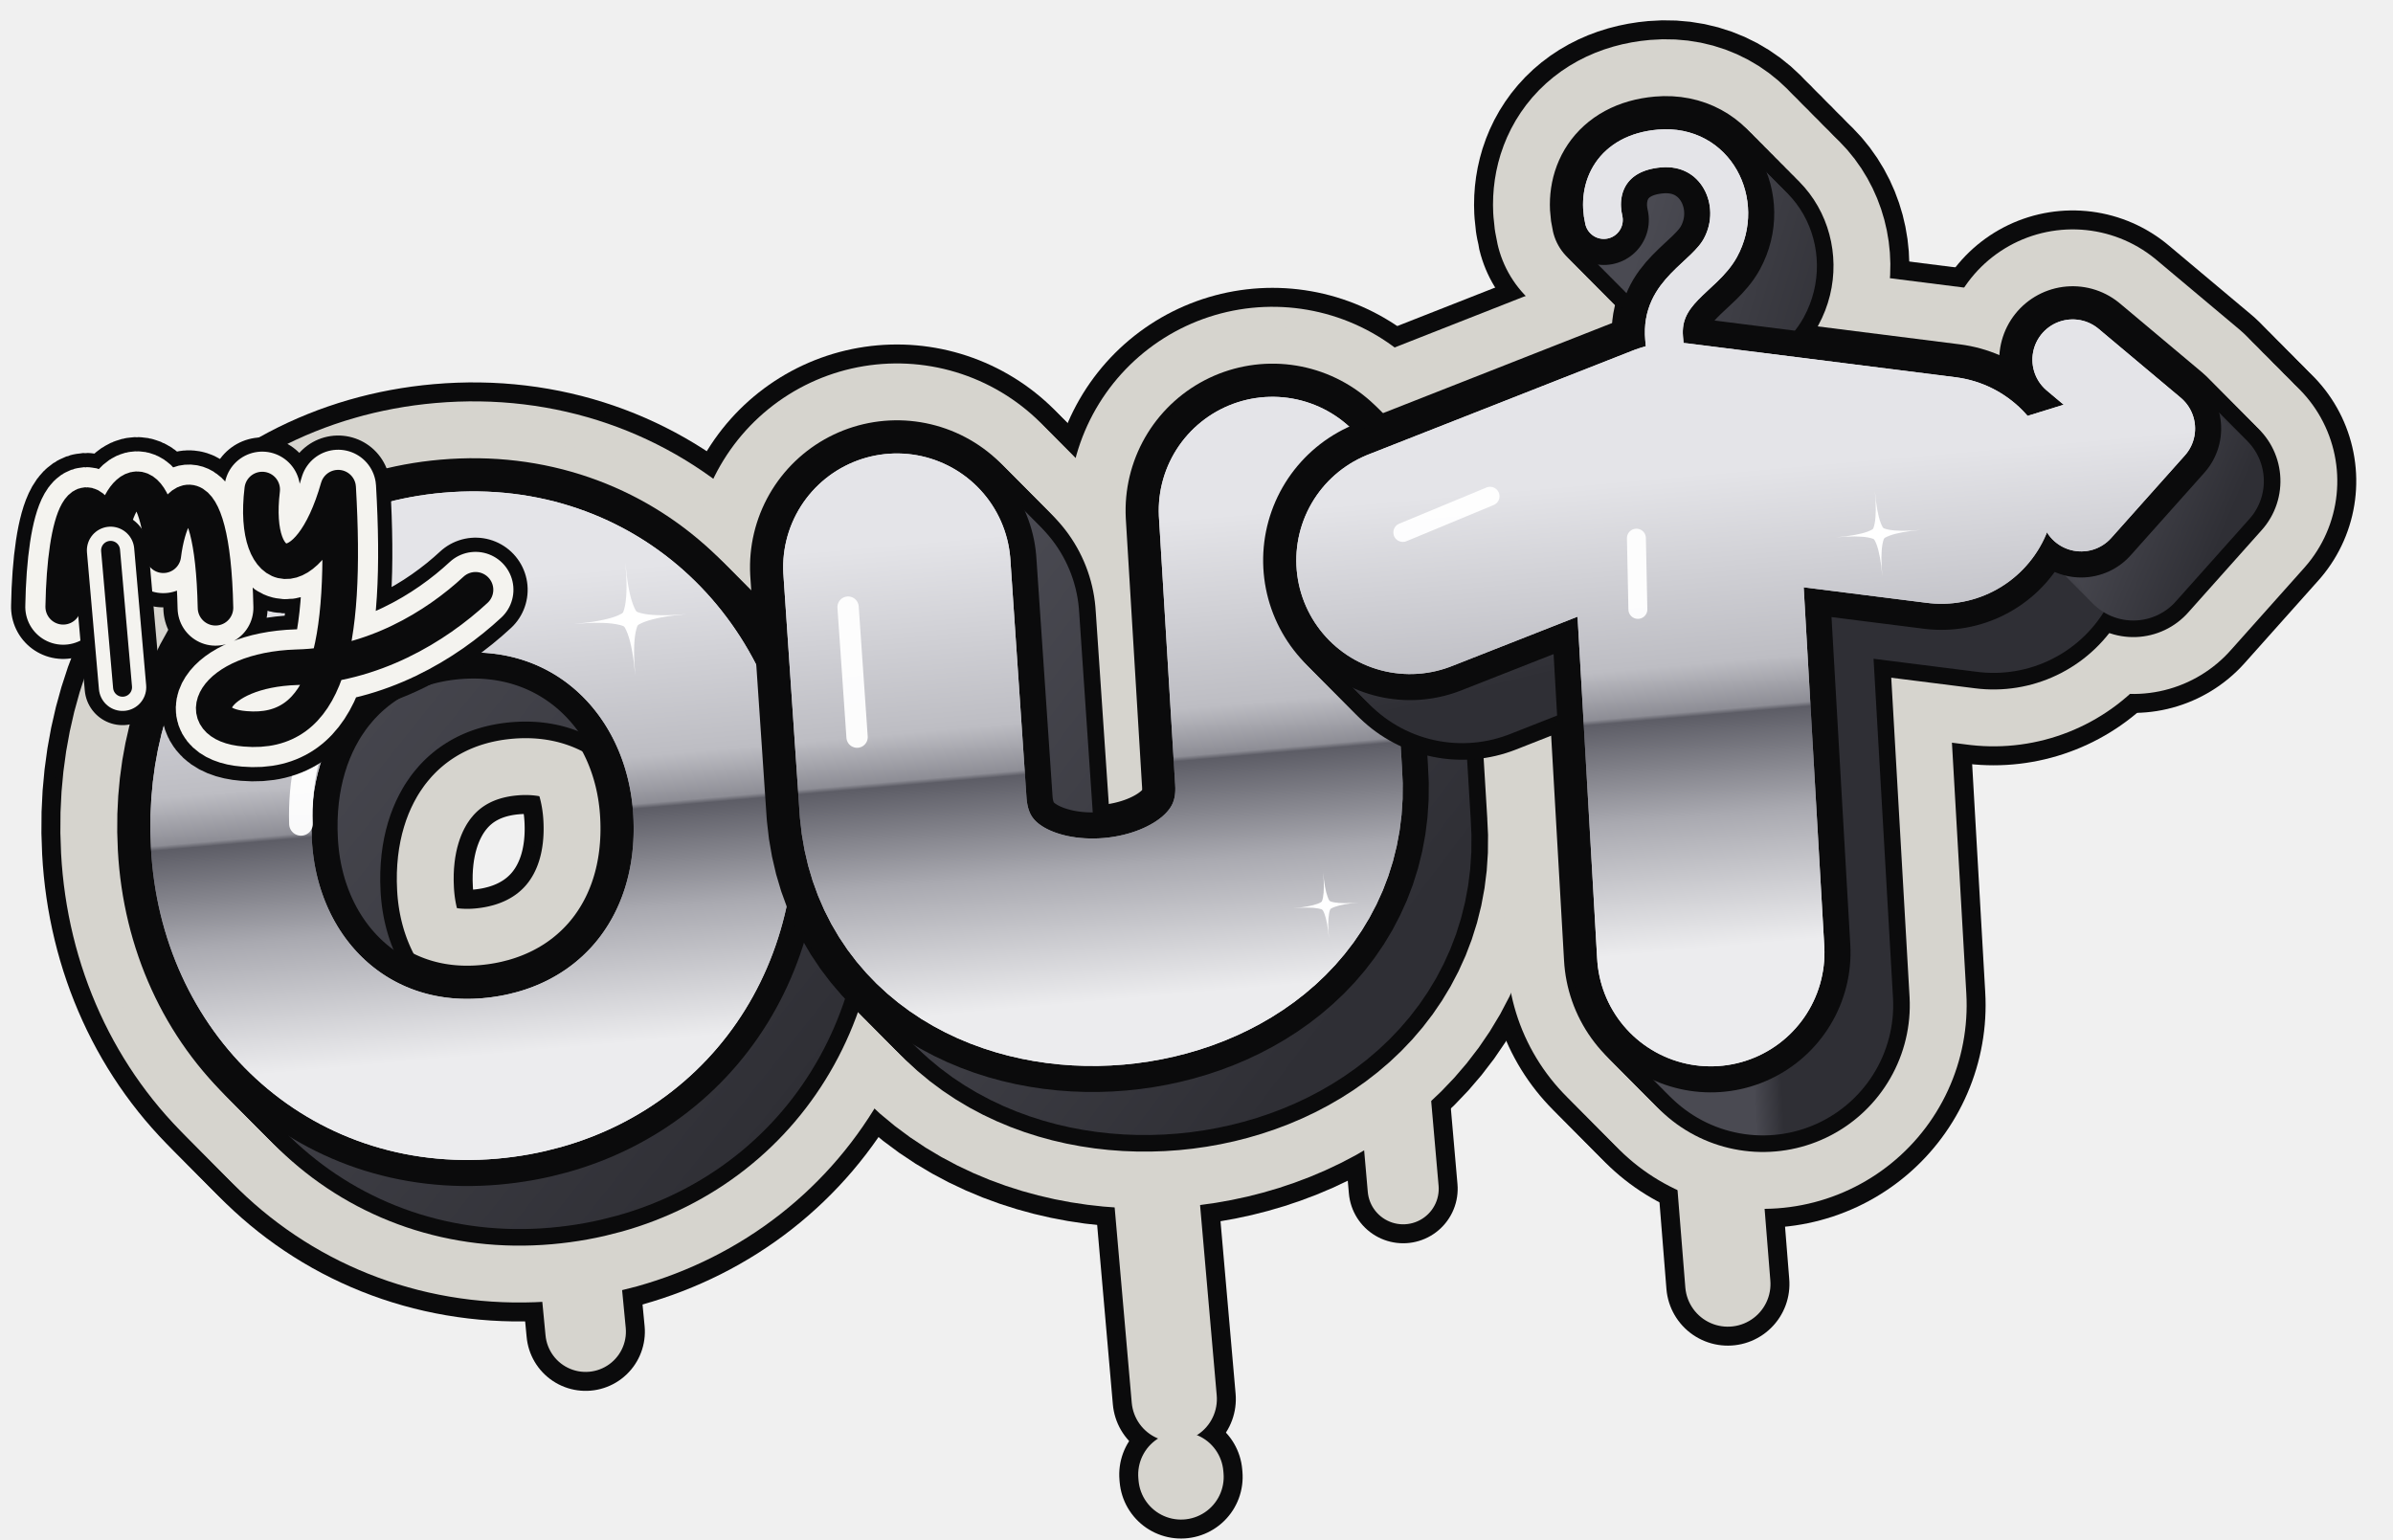
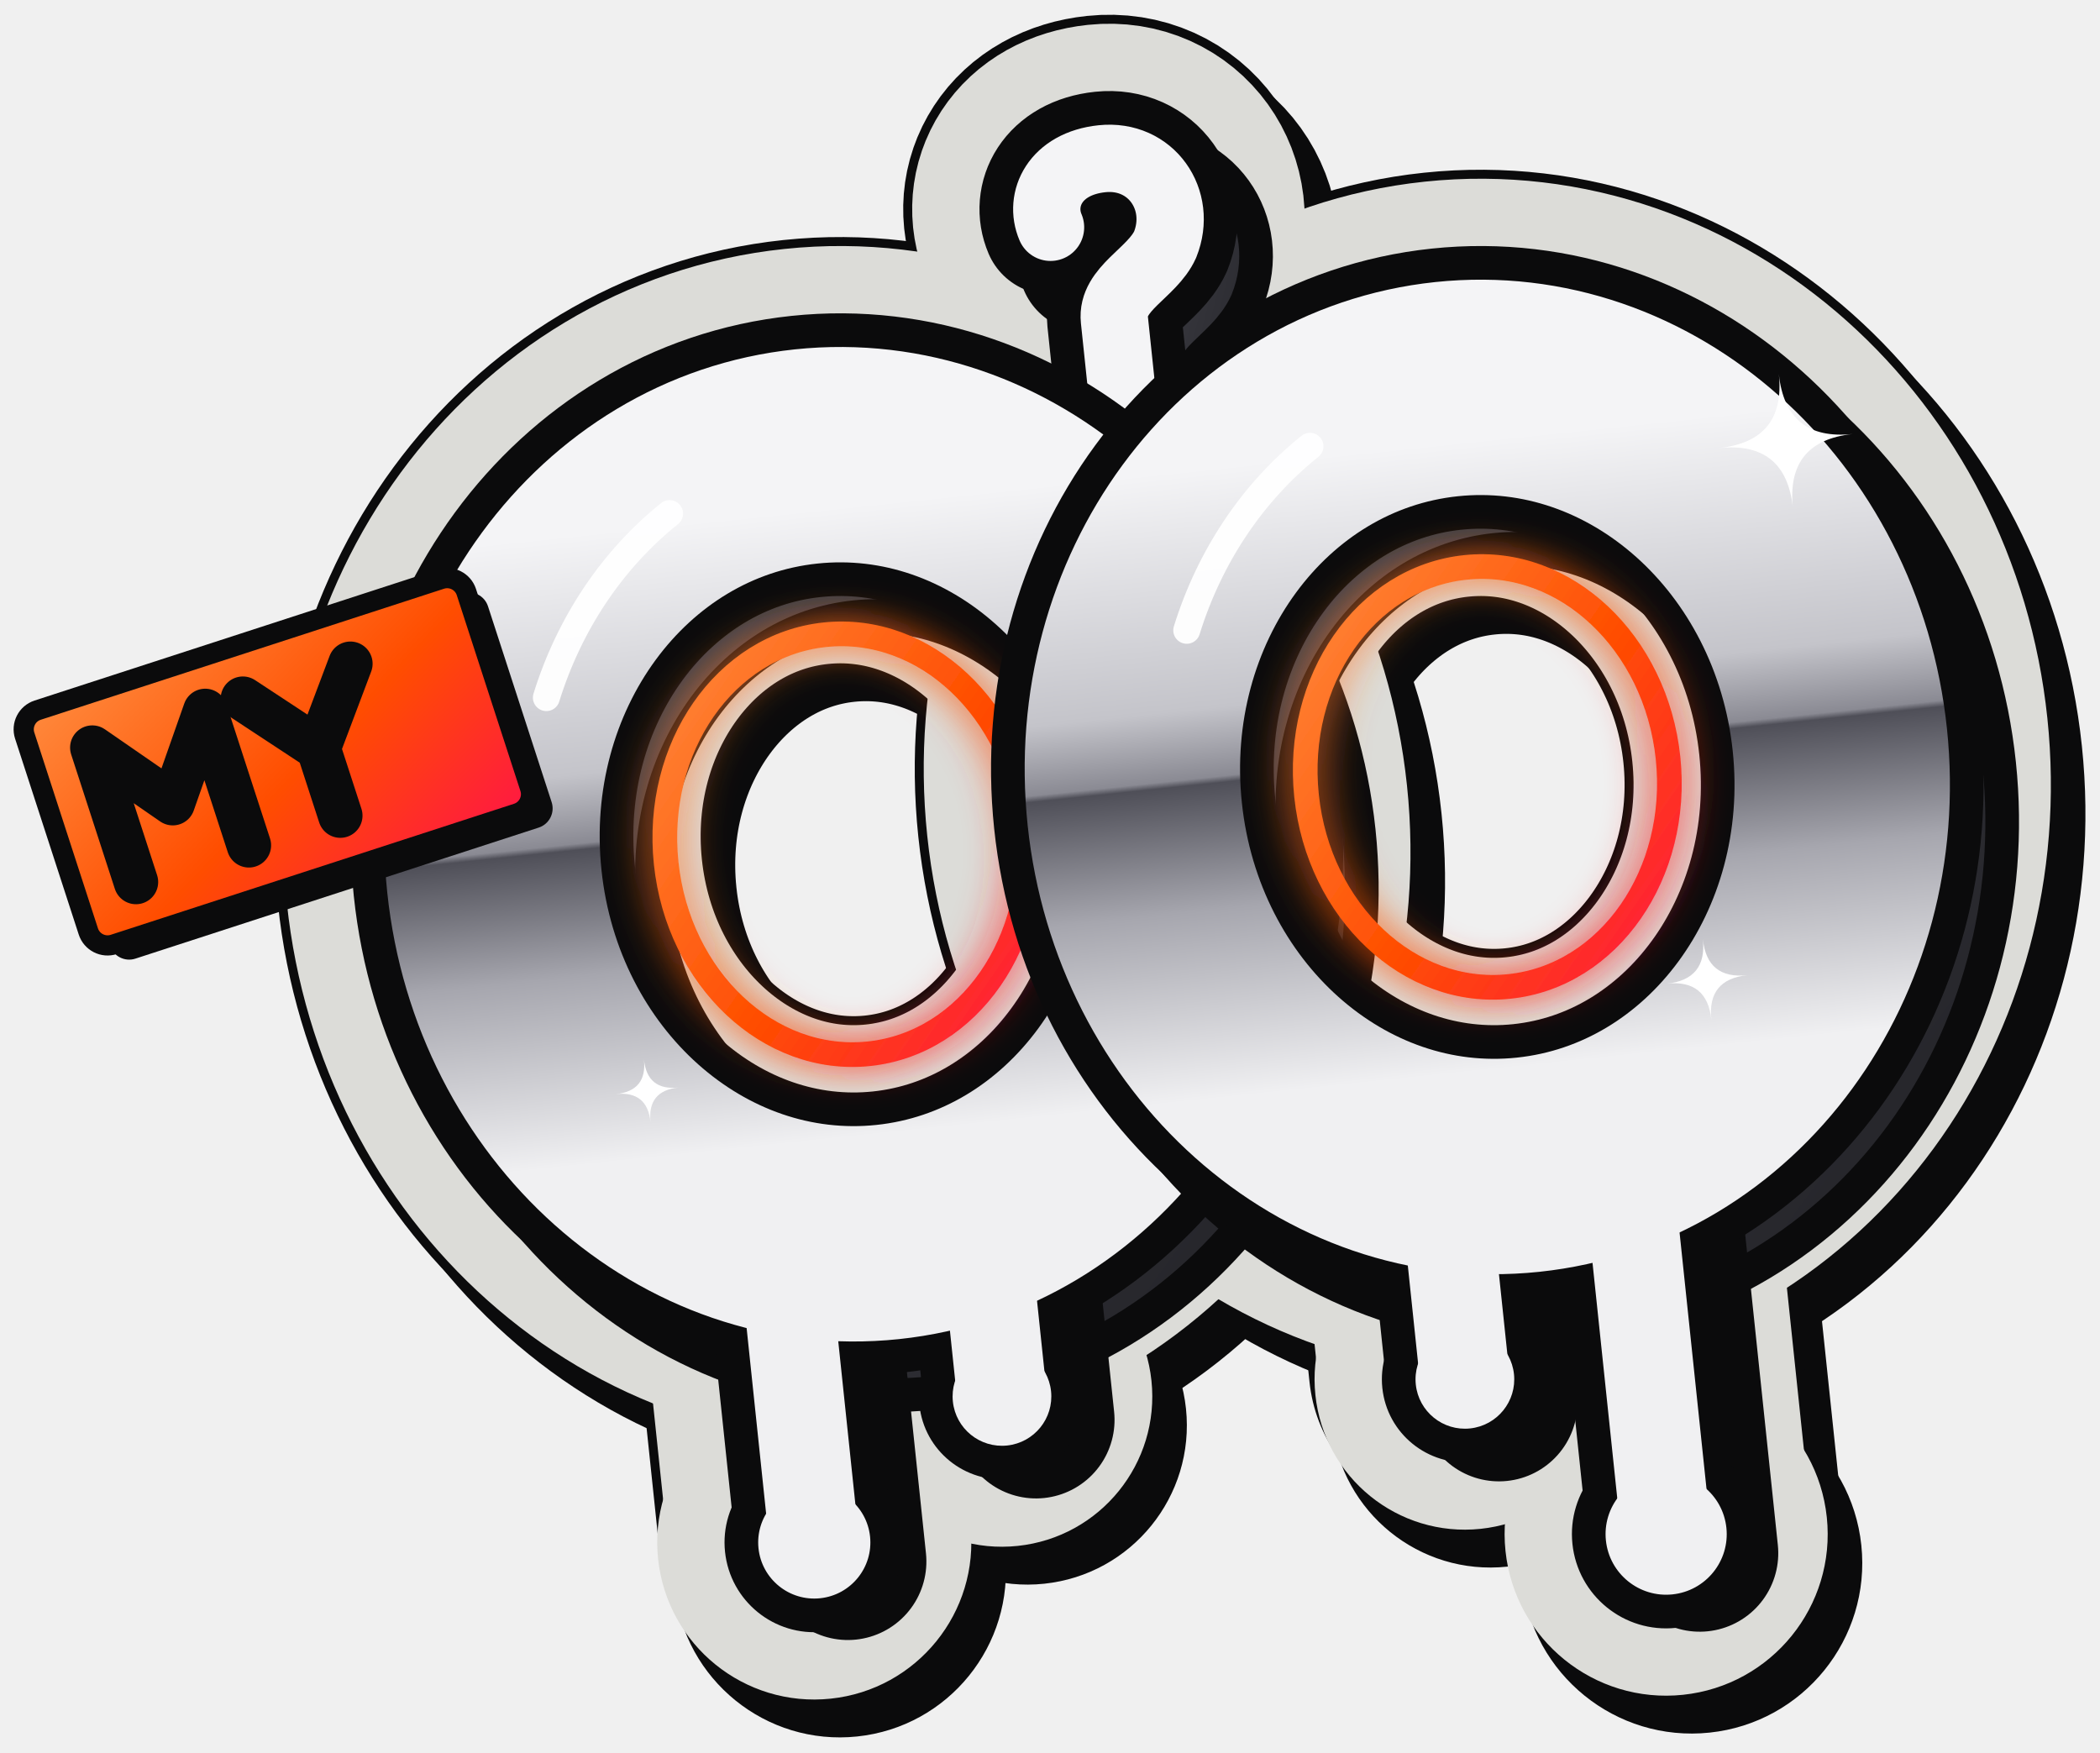
- <svg xmlns="http://www.w3.org/2000/svg" viewBox="10 -70 1010 650" role="img" aria-label="MyOut">
+ <svg xmlns="http://www.w3.org/2000/svg" viewBox="24 -28 936 781" role="img" aria-label="MyOO">
  <defs>
-     <linearGradient id="chrome" gradientUnits="userSpaceOnUse" x1="0" y1="150" x2="0" y2="350">
-       <stop offset="0" stop-color="#e4e4e8" />
-       <stop offset="0.4" stop-color="#bdbdc3" />
-       <stop offset="0.5" stop-color="#8d8d95" />
-       <stop offset="0.51" stop-color="#5d5d66" />
-       <stop offset="0.72" stop-color="#a9a9b0" />
-       <stop offset="1" stop-color="#ececee" />
+     <linearGradient id="chrome" gradientUnits="userSpaceOnUse" x1="0" y1="190" x2="0" y2="470">
+       <stop offset="0" stop-color="#f4f4f6" />
+       <stop offset="0.38" stop-color="#c4c4ca" />
+       <stop offset="0.49" stop-color="#8a8a93" />
+       <stop offset="0.5" stop-color="#4f4f58" />
+       <stop offset="0.7" stop-color="#a6a6ae" />
+       <stop offset="1" stop-color="#f0f0f2" />
+     </linearGradient>
+     <linearGradient id="hot" x1="0" y1="0" x2="1" y2="1">
+       <stop offset="0" stop-color="#ff8a3d" />
+       <stop offset="0.55" stop-color="#ff4d00" />
+       <stop offset="1" stop-color="#ff1744" />
    </linearGradient>
    <linearGradient id="side" x1="0" y1="0" x2="1" y2="1">
      <stop offset="0" stop-color="#4a4a52" />
-       <stop offset="1" stop-color="#2f2f35" />
+       <stop offset="1" stop-color="#25252a" />
    </linearGradient>
-     <path id="p0" d="M 208 146 C 270 146 312 196 310 256 C 308 318 264 360 206 360 C 146 360 104 312 106 252 C 108 190 150 146 208 146 Z" />
-     <path id="p1" d="M 396 160 L 394 262 C 394 352 552 352 553 262 L 556 150" />
-     <path id="p2" d="M 727 148 L 727 92 C 727 72 746 68 754 56 C 766 38 756 12 732 12 C 712 12 704 26 706 40" />
-     <path id="p3" d="M 612 176 L 727 142 L 838 166" />
-     <path id="p4" d="M 730 152 L 724 352" />
-     <path id="p5" d="M 842 166 L 916 150" />
-     <path id="p6" d="M 898 116 L 930 148 L 896 180" />
-     <path id="p7" d="M 236 352 L 237 470" />
-     <path id="p8" d="M 482 352 L 482 520" />
-     <path id="p9" d="M 482 552 L 482 553" />
-     <path id="p10" d="M 720 356 L 719 492" />
-     <path id="p11" d="M 586 330 L 586 440" />
+     <filter id="glow" x="-50%" y="-50%" width="200%" height="200%">
+       <feGaussianBlur stdDeviation="9" result="b" />
+       <feMerge>
+         <feMergeNode in="b" />
+         <feMergeNode in="SourceGraphic" />
+       </feMerge>
+     </filter>
  </defs>
-   <g fill="none" stroke-linecap="round" stroke-linejoin="round" transform="rotate(-5 500 250)">
-     <g>
-       <use href="#p0" stroke="#0b0b0c" stroke-width="160" />
-       <use href="#p0" stroke="#0b0b0c" stroke-width="160" x="4" y="4.8" />
-       <use href="#p0" stroke="#0b0b0c" stroke-width="160" x="8" y="9.6" />
-       <use href="#p0" stroke="#0b0b0c" stroke-width="160" x="12" y="14.4" />
-       <use href="#p0" stroke="#0b0b0c" stroke-width="160" x="16" y="19.2" />
-       <use href="#p0" stroke="#0b0b0c" stroke-width="160" x="20" y="24" />
-       <use href="#p1" stroke="#0b0b0c" stroke-width="188" />
-       <use href="#p1" stroke="#0b0b0c" stroke-width="188" x="4" y="4.8" />
-       <use href="#p1" stroke="#0b0b0c" stroke-width="188" x="8" y="9.6" />
-       <use href="#p1" stroke="#0b0b0c" stroke-width="188" x="12" y="14.4" />
-       <use href="#p1" stroke="#0b0b0c" stroke-width="188" x="16" y="19.2" />
-       <use href="#p1" stroke="#0b0b0c" stroke-width="188" x="20" y="24" />
-       <use href="#p2" stroke="#0b0b0c" stroke-width="108" />
-       <use href="#p2" stroke="#0b0b0c" stroke-width="108" x="4" y="4.8" />
-       <use href="#p2" stroke="#0b0b0c" stroke-width="108" x="8" y="9.6" />
-       <use href="#p2" stroke="#0b0b0c" stroke-width="108" x="12" y="14.4" />
-       <use href="#p2" stroke="#0b0b0c" stroke-width="108" x="16" y="19.2" />
-       <use href="#p2" stroke="#0b0b0c" stroke-width="108" x="20" y="24" />
-       <use href="#p3" stroke="#0b0b0c" stroke-width="188" />
-       <use href="#p3" stroke="#0b0b0c" stroke-width="188" x="4" y="4.8" />
-       <use href="#p3" stroke="#0b0b0c" stroke-width="188" x="8" y="9.6" />
-       <use href="#p3" stroke="#0b0b0c" stroke-width="188" x="12" y="14.4" />
-       <use href="#p3" stroke="#0b0b0c" stroke-width="188" x="16" y="19.2" />
-       <use href="#p3" stroke="#0b0b0c" stroke-width="188" x="20" y="24" />
-       <use href="#p4" stroke="#0b0b0c" stroke-width="188" />
-       <use href="#p4" stroke="#0b0b0c" stroke-width="188" x="4" y="4.8" />
-       <use href="#p4" stroke="#0b0b0c" stroke-width="188" x="8" y="9.6" />
-       <use href="#p4" stroke="#0b0b0c" stroke-width="188" x="12" y="14.4" />
-       <use href="#p4" stroke="#0b0b0c" stroke-width="188" x="16" y="19.2" />
-       <use href="#p4" stroke="#0b0b0c" stroke-width="188" x="20" y="24" />
-       <use href="#p5" stroke="#0b0b0c" stroke-width="132" />
-       <use href="#p5" stroke="#0b0b0c" stroke-width="132" x="4" y="4.8" />
-       <use href="#p5" stroke="#0b0b0c" stroke-width="132" x="8" y="9.6" />
-       <use href="#p5" stroke="#0b0b0c" stroke-width="132" x="12" y="14.4" />
-       <use href="#p5" stroke="#0b0b0c" stroke-width="132" x="16" y="19.2" />
-       <use href="#p5" stroke="#0b0b0c" stroke-width="132" x="20" y="24" />
-       <use href="#p6" stroke="#0b0b0c" stroke-width="126" />
-       <use href="#p6" stroke="#0b0b0c" stroke-width="126" x="4" y="4.8" />
-       <use href="#p6" stroke="#0b0b0c" stroke-width="126" x="8" y="9.6" />
-       <use href="#p6" stroke="#0b0b0c" stroke-width="126" x="12" y="14.4" />
-       <use href="#p6" stroke="#0b0b0c" stroke-width="126" x="16" y="19.2" />
-       <use href="#p6" stroke="#0b0b0c" stroke-width="126" x="20" y="24" />
-       <use href="#p7" stroke="#0b0b0c" stroke-width="50" />
-       <use href="#p8" stroke="#0b0b0c" stroke-width="52" />
-       <use href="#p9" stroke="#0b0b0c" stroke-width="52" />
-       <use href="#p10" stroke="#0b0b0c" stroke-width="52" />
-       <use href="#p11" stroke="#0b0b0c" stroke-width="46" />
+   <g fill="none" stroke-linecap="round" stroke-linejoin="round" transform="rotate(-6 480 330)">
+     <g transform="translate(10 14)">
+       <path d="M 242 340 A 158 173.8 0 1 0 558 340 A 158 173.8 0 1 0 242 340 Z" stroke="#0b0b0c" stroke-width="194" />
+       <path d="M 529 340 A 158 173.8 0 1 0 845 340 A 158 173.8 0 1 0 529 340 Z" stroke="#0b0b0c" stroke-width="194" />
+       <path d="M 543 196 L 543 120 C 543 106 562 101 569 89 C 579 70 567 48 545 48 C 524 48 515 63 519 76" stroke="#0b0b0c" stroke-width="128" />
+       <path d="M 353 480 L 353 640" stroke="#0b0b0c" stroke-width="138" />
+       <path d="M 443 486 L 443 586" stroke="#0b0b0c" stroke-width="138" />
+       <path d="M 649 490 L 649 600" stroke="#0b0b0c" stroke-width="138" />
+       <path d="M 731 482 L 731 676" stroke="#0b0b0c" stroke-width="138" />
+       <circle cx="731" cy="684" r="76" fill="#0b0b0c" />
+       <circle cx="353" cy="648" r="74" fill="#0b0b0c" />
+       <circle cx="443" cy="592" r="71" fill="#0b0b0c" />
+       <circle cx="649" cy="606" r="71" fill="#0b0b0c" />
    </g>
-     <g>
-       <use href="#p0" stroke="#d6d4ce" stroke-width="144" />
-       <use href="#p0" stroke="#d6d4ce" stroke-width="144" x="4" y="4.8" />
-       <use href="#p0" stroke="#d6d4ce" stroke-width="144" x="8" y="9.6" />
-       <use href="#p0" stroke="#d6d4ce" stroke-width="144" x="12" y="14.4" />
-       <use href="#p0" stroke="#d6d4ce" stroke-width="144" x="16" y="19.2" />
-       <use href="#p0" stroke="#d6d4ce" stroke-width="144" x="20" y="24" />
-       <use href="#p1" stroke="#d6d4ce" stroke-width="172" />
-       <use href="#p1" stroke="#d6d4ce" stroke-width="172" x="4" y="4.8" />
-       <use href="#p1" stroke="#d6d4ce" stroke-width="172" x="8" y="9.6" />
-       <use href="#p1" stroke="#d6d4ce" stroke-width="172" x="12" y="14.4" />
-       <use href="#p1" stroke="#d6d4ce" stroke-width="172" x="16" y="19.2" />
-       <use href="#p1" stroke="#d6d4ce" stroke-width="172" x="20" y="24" />
-       <use href="#p2" stroke="#d6d4ce" stroke-width="92" />
-       <use href="#p2" stroke="#d6d4ce" stroke-width="92" x="4" y="4.8" />
-       <use href="#p2" stroke="#d6d4ce" stroke-width="92" x="8" y="9.6" />
-       <use href="#p2" stroke="#d6d4ce" stroke-width="92" x="12" y="14.4" />
-       <use href="#p2" stroke="#d6d4ce" stroke-width="92" x="16" y="19.2" />
-       <use href="#p2" stroke="#d6d4ce" stroke-width="92" x="20" y="24" />
-       <use href="#p3" stroke="#d6d4ce" stroke-width="172" />
-       <use href="#p3" stroke="#d6d4ce" stroke-width="172" x="4" y="4.8" />
-       <use href="#p3" stroke="#d6d4ce" stroke-width="172" x="8" y="9.6" />
-       <use href="#p3" stroke="#d6d4ce" stroke-width="172" x="12" y="14.4" />
-       <use href="#p3" stroke="#d6d4ce" stroke-width="172" x="16" y="19.2" />
-       <use href="#p3" stroke="#d6d4ce" stroke-width="172" x="20" y="24" />
-       <use href="#p4" stroke="#d6d4ce" stroke-width="172" />
-       <use href="#p4" stroke="#d6d4ce" stroke-width="172" x="4" y="4.8" />
-       <use href="#p4" stroke="#d6d4ce" stroke-width="172" x="8" y="9.6" />
-       <use href="#p4" stroke="#d6d4ce" stroke-width="172" x="12" y="14.4" />
-       <use href="#p4" stroke="#d6d4ce" stroke-width="172" x="16" y="19.2" />
-       <use href="#p4" stroke="#d6d4ce" stroke-width="172" x="20" y="24" />
-       <use href="#p5" stroke="#d6d4ce" stroke-width="116" />
-       <use href="#p5" stroke="#d6d4ce" stroke-width="116" x="4" y="4.8" />
-       <use href="#p5" stroke="#d6d4ce" stroke-width="116" x="8" y="9.6" />
-       <use href="#p5" stroke="#d6d4ce" stroke-width="116" x="12" y="14.4" />
-       <use href="#p5" stroke="#d6d4ce" stroke-width="116" x="16" y="19.2" />
-       <use href="#p5" stroke="#d6d4ce" stroke-width="116" x="20" y="24" />
-       <use href="#p6" stroke="#d6d4ce" stroke-width="110" />
-       <use href="#p6" stroke="#d6d4ce" stroke-width="110" x="4" y="4.8" />
-       <use href="#p6" stroke="#d6d4ce" stroke-width="110" x="8" y="9.6" />
-       <use href="#p6" stroke="#d6d4ce" stroke-width="110" x="12" y="14.4" />
-       <use href="#p6" stroke="#d6d4ce" stroke-width="110" x="16" y="19.2" />
-       <use href="#p6" stroke="#d6d4ce" stroke-width="110" x="20" y="24" />
-       <use href="#p7" stroke="#d6d4ce" stroke-width="34" />
-       <use href="#p8" stroke="#d6d4ce" stroke-width="36" />
-       <use href="#p9" stroke="#d6d4ce" stroke-width="36" />
-       <use href="#p10" stroke="#d6d4ce" stroke-width="36" />
-       <use href="#p11" stroke="#d6d4ce" stroke-width="30" />
+     <path d="M 242 340 A 158 173.8 0 1 0 558 340 A 158 173.8 0 1 0 242 340 Z" stroke="#0b0b0c" stroke-width="194" />
+     <path d="M 529 340 A 158 173.8 0 1 0 845 340 A 158 173.8 0 1 0 529 340 Z" stroke="#0b0b0c" stroke-width="194" />
+     <path d="M 543 196 L 543 120 C 543 106 562 101 569 89 C 579 70 567 48 545 48 C 524 48 515 63 519 76" stroke="#0b0b0c" stroke-width="128" />
+     <path d="M 353 480 L 353 640" stroke="#0b0b0c" stroke-width="138" />
+     <path d="M 443 486 L 443 586" stroke="#0b0b0c" stroke-width="138" />
+     <path d="M 649 490 L 649 600" stroke="#0b0b0c" stroke-width="138" />
+     <path d="M 731 482 L 731 676" stroke="#0b0b0c" stroke-width="138" />
+     <path d="M 242 340 A 158 173.8 0 1 0 558 340 A 158 173.8 0 1 0 242 340 Z" stroke="#dcdcd8" stroke-width="186" />
+     <path d="M 529 340 A 158 173.8 0 1 0 845 340 A 158 173.8 0 1 0 529 340 Z" stroke="#dcdcd8" stroke-width="186" />
+     <path d="M 543 196 L 543 120 C 543 106 562 101 569 89 C 579 70 567 48 545 48 C 524 48 515 63 519 76" stroke="#dcdcd8" stroke-width="120" />
+     <path d="M 353 480 L 353 640" stroke="#dcdcd8" stroke-width="130" />
+     <path d="M 443 486 L 443 586" stroke="#dcdcd8" stroke-width="130" />
+     <path d="M 649 490 L 649 600" stroke="#dcdcd8" stroke-width="130" />
+     <path d="M 731 482 L 731 676" stroke="#dcdcd8" stroke-width="130" />
+     <circle cx="731" cy="684" r="72" fill="#dcdcd8" />
+     <circle cx="353" cy="648" r="70" fill="#dcdcd8" />
+     <circle cx="443" cy="592" r="67" fill="#dcdcd8" />
+     <circle cx="649" cy="606" r="67" fill="#dcdcd8" />
+     <g transform="translate(14 18)">
+       <path d="M 543 196 L 543 120 C 543 106 562 101 569 89 C 579 70 567 48 545 48 C 524 48 515 63 519 76" stroke="#0b0b0c" stroke-width="60" />
+       <path d="M 543 196 L 543 120 C 543 106 562 101 569 89 C 579 70 567 48 545 48 C 524 48 515 63 519 76" stroke="url(#side)" stroke-width="30" />
    </g>
-     <g id="lO">
-       <use href="#p0" stroke="#0b0b0c" stroke-width="96" />
-       <use href="#p0" stroke="#0b0b0c" stroke-width="96" x="2" y="2.4" />
-       <use href="#p0" stroke="#0b0b0c" stroke-width="96" x="4" y="4.8" />
-       <use href="#p0" stroke="#0b0b0c" stroke-width="96" x="6" y="7.2" />
-       <use href="#p0" stroke="#0b0b0c" stroke-width="96" x="8" y="9.6" />
-       <use href="#p0" stroke="#0b0b0c" stroke-width="96" x="10" y="12" />
-       <use href="#p0" stroke="#0b0b0c" stroke-width="96" x="12" y="14.4" />
-       <use href="#p0" stroke="#0b0b0c" stroke-width="96" x="14" y="16.8" />
-       <use href="#p0" stroke="#0b0b0c" stroke-width="96" x="16" y="19.2" />
-       <use href="#p0" stroke="#0b0b0c" stroke-width="96" x="18" y="21.6" />
-       <use href="#p0" stroke="#0b0b0c" stroke-width="96" x="20" y="24" />
-       <use href="#p0" stroke="url(#side)" stroke-width="82" x="2" y="2.4" />
-       <use href="#p0" stroke="url(#side)" stroke-width="82" x="4" y="4.8" />
-       <use href="#p0" stroke="url(#side)" stroke-width="82" x="6" y="7.2" />
-       <use href="#p0" stroke="url(#side)" stroke-width="82" x="8" y="9.6" />
-       <use href="#p0" stroke="url(#side)" stroke-width="82" x="10" y="12" />
-       <use href="#p0" stroke="url(#side)" stroke-width="82" x="12" y="14.4" />
-       <use href="#p0" stroke="url(#side)" stroke-width="82" x="14" y="16.8" />
-       <use href="#p0" stroke="url(#side)" stroke-width="82" x="16" y="19.2" />
-       <use href="#p0" stroke="url(#side)" stroke-width="82" x="18" y="21.6" />
-       <use href="#p0" stroke="url(#side)" stroke-width="82" x="20" y="24" />
-       <use href="#p0" stroke="#0b0b0c" stroke-width="90" />
-       <use href="#p0" stroke="url(#chrome)" stroke-width="68" />
-       <use href="#p0" stroke="url(#chrome)" stroke-width="68" />
+     <path d="M 543 196 L 543 120 C 543 106 562 101 569 89 C 579 70 567 48 545 48 C 524 48 515 63 519 76" stroke="#0b0b0c" stroke-width="60" />
+     <path d="M 543 196 L 543 120 C 543 106 562 101 569 89 C 579 70 567 48 545 48 C 524 48 515 63 519 76" stroke="url(#chrome)" stroke-width="30" />
+     <g transform="translate(14 18)">
+       <path d="M 242 340 A 158 173.8 0 1 0 558 340 A 158 173.8 0 1 0 242 340 Z" stroke="#0b0b0c" stroke-width="126" />
+       <path d="M 242 340 A 158 173.8 0 1 0 558 340 A 158 173.8 0 1 0 242 340 Z" stroke="url(#side)" stroke-width="96" />
+       <path d="M 353 480 L 353 640" stroke="#0b0b0c" stroke-width="70" />
+       <path d="M 443 486 L 443 586" stroke="#0b0b0c" stroke-width="70" />
+       <path d="M 353 480 L 353 640" stroke="url(#side)" stroke-width="40" />
+       <path d="M 443 486 L 443 586" stroke="url(#side)" stroke-width="40" />
    </g>
-     <g id="lU">
-       <use href="#p1" stroke="#0b0b0c" stroke-width="124" />
-       <use href="#p1" stroke="#0b0b0c" stroke-width="124" x="2" y="2.4" />
-       <use href="#p1" stroke="#0b0b0c" stroke-width="124" x="4" y="4.8" />
-       <use href="#p1" stroke="#0b0b0c" stroke-width="124" x="6" y="7.2" />
-       <use href="#p1" stroke="#0b0b0c" stroke-width="124" x="8" y="9.6" />
-       <use href="#p1" stroke="#0b0b0c" stroke-width="124" x="10" y="12" />
-       <use href="#p1" stroke="#0b0b0c" stroke-width="124" x="12" y="14.4" />
-       <use href="#p1" stroke="#0b0b0c" stroke-width="124" x="14" y="16.8" />
-       <use href="#p1" stroke="#0b0b0c" stroke-width="124" x="16" y="19.2" />
-       <use href="#p1" stroke="#0b0b0c" stroke-width="124" x="18" y="21.6" />
-       <use href="#p1" stroke="#0b0b0c" stroke-width="124" x="20" y="24" />
-       <use href="#p1" stroke="url(#side)" stroke-width="110" x="2" y="2.4" />
-       <use href="#p1" stroke="url(#side)" stroke-width="110" x="4" y="4.8" />
-       <use href="#p1" stroke="url(#side)" stroke-width="110" x="6" y="7.2" />
-       <use href="#p1" stroke="url(#side)" stroke-width="110" x="8" y="9.6" />
-       <use href="#p1" stroke="url(#side)" stroke-width="110" x="10" y="12" />
-       <use href="#p1" stroke="url(#side)" stroke-width="110" x="12" y="14.4" />
-       <use href="#p1" stroke="url(#side)" stroke-width="110" x="14" y="16.8" />
-       <use href="#p1" stroke="url(#side)" stroke-width="110" x="16" y="19.2" />
-       <use href="#p1" stroke="url(#side)" stroke-width="110" x="18" y="21.6" />
-       <use href="#p1" stroke="url(#side)" stroke-width="110" x="20" y="24" />
-       <use href="#p1" stroke="#0b0b0c" stroke-width="118" />
-       <use href="#p1" stroke="url(#chrome)" stroke-width="96" />
-       <use href="#p1" stroke="url(#chrome)" stroke-width="96" />
+     <path d="M 353 480 L 353 640" stroke="#0b0b0c" stroke-width="70" />
+     <path d="M 443 486 L 443 586" stroke="#0b0b0c" stroke-width="70" />
+     <circle cx="353" cy="648" r="40" fill="#0b0b0c" />
+     <circle cx="443" cy="592" r="37" fill="#0b0b0c" />
+     <path d="M 242 340 A 158 173.8 0 1 0 558 340 A 158 173.8 0 1 0 242 340 Z" stroke="#0b0b0c" stroke-width="126" />
+     <path d="M 242 340 A 158 173.8 0 1 0 558 340 A 158 173.8 0 1 0 242 340 Z" stroke="url(#chrome)" stroke-width="96" />
+     <path d="M 353 480 L 353 640" stroke="url(#chrome)" stroke-width="40" />
+     <path d="M 443 486 L 443 586" stroke="url(#chrome)" stroke-width="40" />
+     <circle cx="353" cy="648" r="25" fill="url(#chrome)" />
+     <circle cx="443" cy="592" r="22" fill="url(#chrome)" />
+     <ellipse cx="400" cy="340" rx="81.0" ry="93.9" stroke="url(#hot)" stroke-width="11" filter="url(#glow)" />
+     <path d="M 273.6 261.0 A 158 173.8 0 0 1 336.8 185.16" stroke="#ffffff" stroke-width="12" opacity="0.95" />
+     <g transform="translate(14 18)">
+       <path d="M 529 340 A 158 173.8 0 1 0 845 340 A 158 173.8 0 1 0 529 340 Z" stroke="#0b0b0c" stroke-width="126" />
+       <path d="M 529 340 A 158 173.8 0 1 0 845 340 A 158 173.8 0 1 0 529 340 Z" stroke="url(#side)" stroke-width="96" />
+       <path d="M 649 490 L 649 600" stroke="#0b0b0c" stroke-width="70" />
+       <path d="M 731 482 L 731 676" stroke="#0b0b0c" stroke-width="70" />
+       <path d="M 649 490 L 649 600" stroke="url(#side)" stroke-width="40" />
+       <path d="M 731 482 L 731 676" stroke="url(#side)" stroke-width="40" />
    </g>
-     <g id="lT">
-       <use href="#p2" stroke="#0b0b0c" stroke-width="44" />
-       <use href="#p2" stroke="#0b0b0c" stroke-width="44" x="2" y="2.4" />
-       <use href="#p2" stroke="#0b0b0c" stroke-width="44" x="4" y="4.8" />
-       <use href="#p2" stroke="#0b0b0c" stroke-width="44" x="6" y="7.2" />
-       <use href="#p2" stroke="#0b0b0c" stroke-width="44" x="8" y="9.6" />
-       <use href="#p2" stroke="#0b0b0c" stroke-width="44" x="10" y="12" />
-       <use href="#p2" stroke="#0b0b0c" stroke-width="44" x="12" y="14.4" />
-       <use href="#p2" stroke="#0b0b0c" stroke-width="44" x="14" y="16.8" />
-       <use href="#p2" stroke="#0b0b0c" stroke-width="44" x="16" y="19.2" />
-       <use href="#p2" stroke="#0b0b0c" stroke-width="44" x="18" y="21.6" />
-       <use href="#p2" stroke="#0b0b0c" stroke-width="44" x="20" y="24" />
-       <use href="#p3" stroke="#0b0b0c" stroke-width="124" />
-       <use href="#p3" stroke="#0b0b0c" stroke-width="124" x="2" y="2.4" />
-       <use href="#p3" stroke="#0b0b0c" stroke-width="124" x="4" y="4.8" />
-       <use href="#p3" stroke="#0b0b0c" stroke-width="124" x="6" y="7.2" />
-       <use href="#p3" stroke="#0b0b0c" stroke-width="124" x="8" y="9.6" />
-       <use href="#p3" stroke="#0b0b0c" stroke-width="124" x="10" y="12" />
-       <use href="#p3" stroke="#0b0b0c" stroke-width="124" x="12" y="14.4" />
-       <use href="#p3" stroke="#0b0b0c" stroke-width="124" x="14" y="16.8" />
-       <use href="#p3" stroke="#0b0b0c" stroke-width="124" x="16" y="19.2" />
-       <use href="#p3" stroke="#0b0b0c" stroke-width="124" x="18" y="21.6" />
-       <use href="#p3" stroke="#0b0b0c" stroke-width="124" x="20" y="24" />
-       <use href="#p4" stroke="#0b0b0c" stroke-width="124" />
-       <use href="#p4" stroke="#0b0b0c" stroke-width="124" x="2" y="2.4" />
-       <use href="#p4" stroke="#0b0b0c" stroke-width="124" x="4" y="4.8" />
-       <use href="#p4" stroke="#0b0b0c" stroke-width="124" x="6" y="7.2" />
-       <use href="#p4" stroke="#0b0b0c" stroke-width="124" x="8" y="9.6" />
-       <use href="#p4" stroke="#0b0b0c" stroke-width="124" x="10" y="12" />
-       <use href="#p4" stroke="#0b0b0c" stroke-width="124" x="12" y="14.4" />
-       <use href="#p4" stroke="#0b0b0c" stroke-width="124" x="14" y="16.8" />
-       <use href="#p4" stroke="#0b0b0c" stroke-width="124" x="16" y="19.2" />
-       <use href="#p4" stroke="#0b0b0c" stroke-width="124" x="18" y="21.6" />
-       <use href="#p4" stroke="#0b0b0c" stroke-width="124" x="20" y="24" />
-       <use href="#p5" stroke="#0b0b0c" stroke-width="68" />
-       <use href="#p5" stroke="#0b0b0c" stroke-width="68" x="2" y="2.4" />
-       <use href="#p5" stroke="#0b0b0c" stroke-width="68" x="4" y="4.8" />
-       <use href="#p5" stroke="#0b0b0c" stroke-width="68" x="6" y="7.2" />
-       <use href="#p5" stroke="#0b0b0c" stroke-width="68" x="8" y="9.6" />
-       <use href="#p5" stroke="#0b0b0c" stroke-width="68" x="10" y="12" />
-       <use href="#p5" stroke="#0b0b0c" stroke-width="68" x="12" y="14.4" />
-       <use href="#p5" stroke="#0b0b0c" stroke-width="68" x="14" y="16.8" />
-       <use href="#p5" stroke="#0b0b0c" stroke-width="68" x="16" y="19.2" />
-       <use href="#p5" stroke="#0b0b0c" stroke-width="68" x="18" y="21.6" />
-       <use href="#p5" stroke="#0b0b0c" stroke-width="68" x="20" y="24" />
-       <use href="#p6" stroke="#0b0b0c" stroke-width="62" />
-       <use href="#p6" stroke="#0b0b0c" stroke-width="62" x="2" y="2.4" />
-       <use href="#p6" stroke="#0b0b0c" stroke-width="62" x="4" y="4.8" />
-       <use href="#p6" stroke="#0b0b0c" stroke-width="62" x="6" y="7.2" />
-       <use href="#p6" stroke="#0b0b0c" stroke-width="62" x="8" y="9.6" />
-       <use href="#p6" stroke="#0b0b0c" stroke-width="62" x="10" y="12" />
-       <use href="#p6" stroke="#0b0b0c" stroke-width="62" x="12" y="14.4" />
-       <use href="#p6" stroke="#0b0b0c" stroke-width="62" x="14" y="16.8" />
-       <use href="#p6" stroke="#0b0b0c" stroke-width="62" x="16" y="19.2" />
-       <use href="#p6" stroke="#0b0b0c" stroke-width="62" x="18" y="21.6" />
-       <use href="#p6" stroke="#0b0b0c" stroke-width="62" x="20" y="24" />
-       <use href="#p2" stroke="url(#side)" stroke-width="30" x="2" y="2.4" />
-       <use href="#p2" stroke="url(#side)" stroke-width="30" x="4" y="4.8" />
-       <use href="#p2" stroke="url(#side)" stroke-width="30" x="6" y="7.2" />
-       <use href="#p2" stroke="url(#side)" stroke-width="30" x="8" y="9.6" />
-       <use href="#p2" stroke="url(#side)" stroke-width="30" x="10" y="12" />
-       <use href="#p2" stroke="url(#side)" stroke-width="30" x="12" y="14.4" />
-       <use href="#p2" stroke="url(#side)" stroke-width="30" x="14" y="16.8" />
-       <use href="#p2" stroke="url(#side)" stroke-width="30" x="16" y="19.2" />
-       <use href="#p2" stroke="url(#side)" stroke-width="30" x="18" y="21.6" />
-       <use href="#p2" stroke="url(#side)" stroke-width="30" x="20" y="24" />
-       <use href="#p3" stroke="url(#side)" stroke-width="110" x="2" y="2.4" />
-       <use href="#p3" stroke="url(#side)" stroke-width="110" x="4" y="4.8" />
-       <use href="#p3" stroke="url(#side)" stroke-width="110" x="6" y="7.2" />
-       <use href="#p3" stroke="url(#side)" stroke-width="110" x="8" y="9.6" />
-       <use href="#p3" stroke="url(#side)" stroke-width="110" x="10" y="12" />
-       <use href="#p3" stroke="url(#side)" stroke-width="110" x="12" y="14.4" />
-       <use href="#p3" stroke="url(#side)" stroke-width="110" x="14" y="16.8" />
-       <use href="#p3" stroke="url(#side)" stroke-width="110" x="16" y="19.2" />
-       <use href="#p3" stroke="url(#side)" stroke-width="110" x="18" y="21.6" />
-       <use href="#p3" stroke="url(#side)" stroke-width="110" x="20" y="24" />
-       <use href="#p4" stroke="url(#side)" stroke-width="110" x="2" y="2.4" />
-       <use href="#p4" stroke="url(#side)" stroke-width="110" x="4" y="4.8" />
-       <use href="#p4" stroke="url(#side)" stroke-width="110" x="6" y="7.2" />
-       <use href="#p4" stroke="url(#side)" stroke-width="110" x="8" y="9.6" />
-       <use href="#p4" stroke="url(#side)" stroke-width="110" x="10" y="12" />
-       <use href="#p4" stroke="url(#side)" stroke-width="110" x="12" y="14.4" />
-       <use href="#p4" stroke="url(#side)" stroke-width="110" x="14" y="16.8" />
-       <use href="#p4" stroke="url(#side)" stroke-width="110" x="16" y="19.2" />
-       <use href="#p4" stroke="url(#side)" stroke-width="110" x="18" y="21.6" />
-       <use href="#p4" stroke="url(#side)" stroke-width="110" x="20" y="24" />
-       <use href="#p5" stroke="url(#side)" stroke-width="54" x="2" y="2.4" />
-       <use href="#p5" stroke="url(#side)" stroke-width="54" x="4" y="4.8" />
-       <use href="#p5" stroke="url(#side)" stroke-width="54" x="6" y="7.2" />
-       <use href="#p5" stroke="url(#side)" stroke-width="54" x="8" y="9.6" />
-       <use href="#p5" stroke="url(#side)" stroke-width="54" x="10" y="12" />
-       <use href="#p5" stroke="url(#side)" stroke-width="54" x="12" y="14.4" />
-       <use href="#p5" stroke="url(#side)" stroke-width="54" x="14" y="16.8" />
-       <use href="#p5" stroke="url(#side)" stroke-width="54" x="16" y="19.2" />
-       <use href="#p5" stroke="url(#side)" stroke-width="54" x="18" y="21.6" />
-       <use href="#p5" stroke="url(#side)" stroke-width="54" x="20" y="24" />
-       <use href="#p6" stroke="url(#side)" stroke-width="48" x="2" y="2.4" />
-       <use href="#p6" stroke="url(#side)" stroke-width="48" x="4" y="4.8" />
-       <use href="#p6" stroke="url(#side)" stroke-width="48" x="6" y="7.2" />
-       <use href="#p6" stroke="url(#side)" stroke-width="48" x="8" y="9.6" />
-       <use href="#p6" stroke="url(#side)" stroke-width="48" x="10" y="12" />
-       <use href="#p6" stroke="url(#side)" stroke-width="48" x="12" y="14.4" />
-       <use href="#p6" stroke="url(#side)" stroke-width="48" x="14" y="16.8" />
-       <use href="#p6" stroke="url(#side)" stroke-width="48" x="16" y="19.2" />
-       <use href="#p6" stroke="url(#side)" stroke-width="48" x="18" y="21.6" />
-       <use href="#p6" stroke="url(#side)" stroke-width="48" x="20" y="24" />
-       <use href="#p2" stroke="#0b0b0c" stroke-width="38" />
-       <use href="#p3" stroke="#0b0b0c" stroke-width="118" />
-       <use href="#p4" stroke="#0b0b0c" stroke-width="118" />
-       <use href="#p5" stroke="#0b0b0c" stroke-width="62" />
-       <use href="#p6" stroke="#0b0b0c" stroke-width="56" />
-       <use href="#p2" stroke="url(#chrome)" stroke-width="16" />
-       <use href="#p3" stroke="url(#chrome)" stroke-width="96" />
-       <use href="#p4" stroke="url(#chrome)" stroke-width="96" />
-       <use href="#p5" stroke="url(#chrome)" stroke-width="40" />
-       <use href="#p6" stroke="url(#chrome)" stroke-width="34" />
-       <use href="#p2" stroke="url(#chrome)" stroke-width="16" />
-       <use href="#p3" stroke="url(#chrome)" stroke-width="96" />
-       <use href="#p4" stroke="url(#chrome)" stroke-width="96" />
-       <use href="#p5" stroke="url(#chrome)" stroke-width="40" />
-       <use href="#p6" stroke="url(#chrome)" stroke-width="34" />
+     <path d="M 649 490 L 649 600" stroke="#0b0b0c" stroke-width="70" />
+     <path d="M 731 482 L 731 676" stroke="#0b0b0c" stroke-width="70" />
+     <circle cx="731" cy="684" r="42" fill="#0b0b0c" />
+     <circle cx="649" cy="606" r="37" fill="#0b0b0c" />
+     <path d="M 529 340 A 158 173.8 0 1 0 845 340 A 158 173.8 0 1 0 529 340 Z" stroke="#0b0b0c" stroke-width="126" />
+     <path d="M 529 340 A 158 173.8 0 1 0 845 340 A 158 173.8 0 1 0 529 340 Z" stroke="url(#chrome)" stroke-width="96" />
+     <path d="M 649 490 L 649 600" stroke="url(#chrome)" stroke-width="40" />
+     <path d="M 731 482 L 731 676" stroke="url(#chrome)" stroke-width="40" />
+     <circle cx="731" cy="684" r="27" fill="url(#chrome)" />
+     <circle cx="649" cy="606" r="22" fill="url(#chrome)" />
+     <ellipse cx="687" cy="340" rx="81.0" ry="93.9" stroke="url(#hot)" stroke-width="11" filter="url(#glow)" />
+     <path d="M 560.6 261.0 A 158 173.8 0 0 1 623.8 185.16" stroke="#ffffff" stroke-width="12" opacity="0.95" />
+     <g transform="translate(70 262) rotate(-12) scale(0.9)">
+       <rect x="-30" y="-26" width="230" height="122" rx="10" fill="#0b0b0c" transform="translate(8 10)" />
+       <rect x="-30" y="-26" width="230" height="122" rx="10" fill="url(#hot)" stroke="#0b0b0c" stroke-width="10" />
+       <path d="M 0 70 L 0 0 L 29.4 38.5 L 58.8 0 L 58.8 70" stroke="#0b0b0c" stroke-width="22" />
+       <path d="M 78.4 0 L 106.4 35.0 L 134.4 0 M 106.4 35.0 L 106.4 70" stroke="#0b0b0c" stroke-width="22" />
    </g>
-     <g stroke="#fff" fill="none" stroke-linecap="round" opacity="0.95">
-       <path d="M 136 246 C 138 210 156 184 186 172" stroke-width="10" />
-       <path d="M 374 175 L 373 230" stroke-width="9" />
-       <path d="M 610 164 L 648 152" stroke-width="8" />
-       <path d="M 708 175 L 706 205" stroke-width="8" />
-     </g>
-     <path d="M 282 148 Q 282 172 288.72 172 Q 282 172 282 196 Q 282 172 275.28 172 Q 282 172 282 148 Z" fill="#fff" />
-     <path d="M 258 172 Q 282 172 282 165.28 Q 282 172 306 172 Q 282 172 282 178.72 Q 282 172 258 172 Z" fill="#fff" />
-     <path d="M 810 164 Q 810 182 815.04 182 Q 810 182 810 200 Q 810 182 804.96 182 Q 810 182 810 164 Z" fill="#fff" />
-     <path d="M 792 182 Q 810 182 810 176.96 Q 810 182 828 182 Q 810 182 810 187.04 Q 810 182 792 182 Z" fill="#fff" />
-     <path d="M 564 304 Q 564 318 567.92 318 Q 564 318 564 332 Q 564 318 560.08 318 Q 564 318 564 304 Z" fill="#fff" />
-     <path d="M 550 318 Q 564 318 564 314.08 Q 564 318 578 318 Q 564 318 564 321.92 Q 564 318 550 318 Z" fill="#fff" />
-     <g fill="none" stroke-linecap="round" stroke-linejoin="round" transform="translate(4 -4)">
-       <path d="M 40 150 C 44 112 54 92 62 124 C 68 98 84 92 84 132 C 90 104 108 96 104 156 M 128 108 C 120 146 144 152 160 110 C 158 178 146 214 112 208 C 88 204 100 182 136 184 C 168 186 196 172 214 158" stroke="#0b0b0c" stroke-width="44" />
-       <path d="M 40 150 C 44 112 54 92 62 124 C 68 98 84 92 84 132 C 90 104 108 96 104 156 M 128 108 C 120 146 144 152 160 110 C 158 178 146 214 112 208 C 88 204 100 182 136 184 C 168 186 196 172 214 158" stroke="#f4f3ef" stroke-width="32" />
-       <path d="M 40 150 C 44 112 54 92 62 124 C 68 98 84 92 84 132 C 90 104 108 96 104 156 M 128 108 C 120 146 144 152 160 110 C 158 178 146 214 112 208 C 88 204 100 182 136 184 C 168 186 196 172 214 158" stroke="#0b0b0c" stroke-width="15" />
-       <path d="M 62 128 L 62 186" stroke="#0b0b0c" stroke-width="32" />
-       <path d="M 62 128 L 62 186" stroke="#f4f3ef" stroke-width="20" />
-       <path d="M 62 128 L 62 186" stroke="#0b0b0c" stroke-width="8" />
-     </g>
+     <path d="M 835 175 Q 835 205 865 205 Q 835 205 835 235 Q 835 205 805 205 Q 835 205 835 175 Z" fill="#ffffff" stroke="none" />
+     <path d="M 775 422 Q 775 440 793 440 Q 775 440 775 458 Q 775 440 757 440 Q 775 440 775 422 Z" fill="#ffffff" stroke="none" />
+     <path d="M 300 426 Q 300 440 314 440 Q 300 440 300 454 Q 300 440 286 440 Q 300 440 300 426 Z" fill="#ffffff" stroke="none" />
  </g>
</svg>
